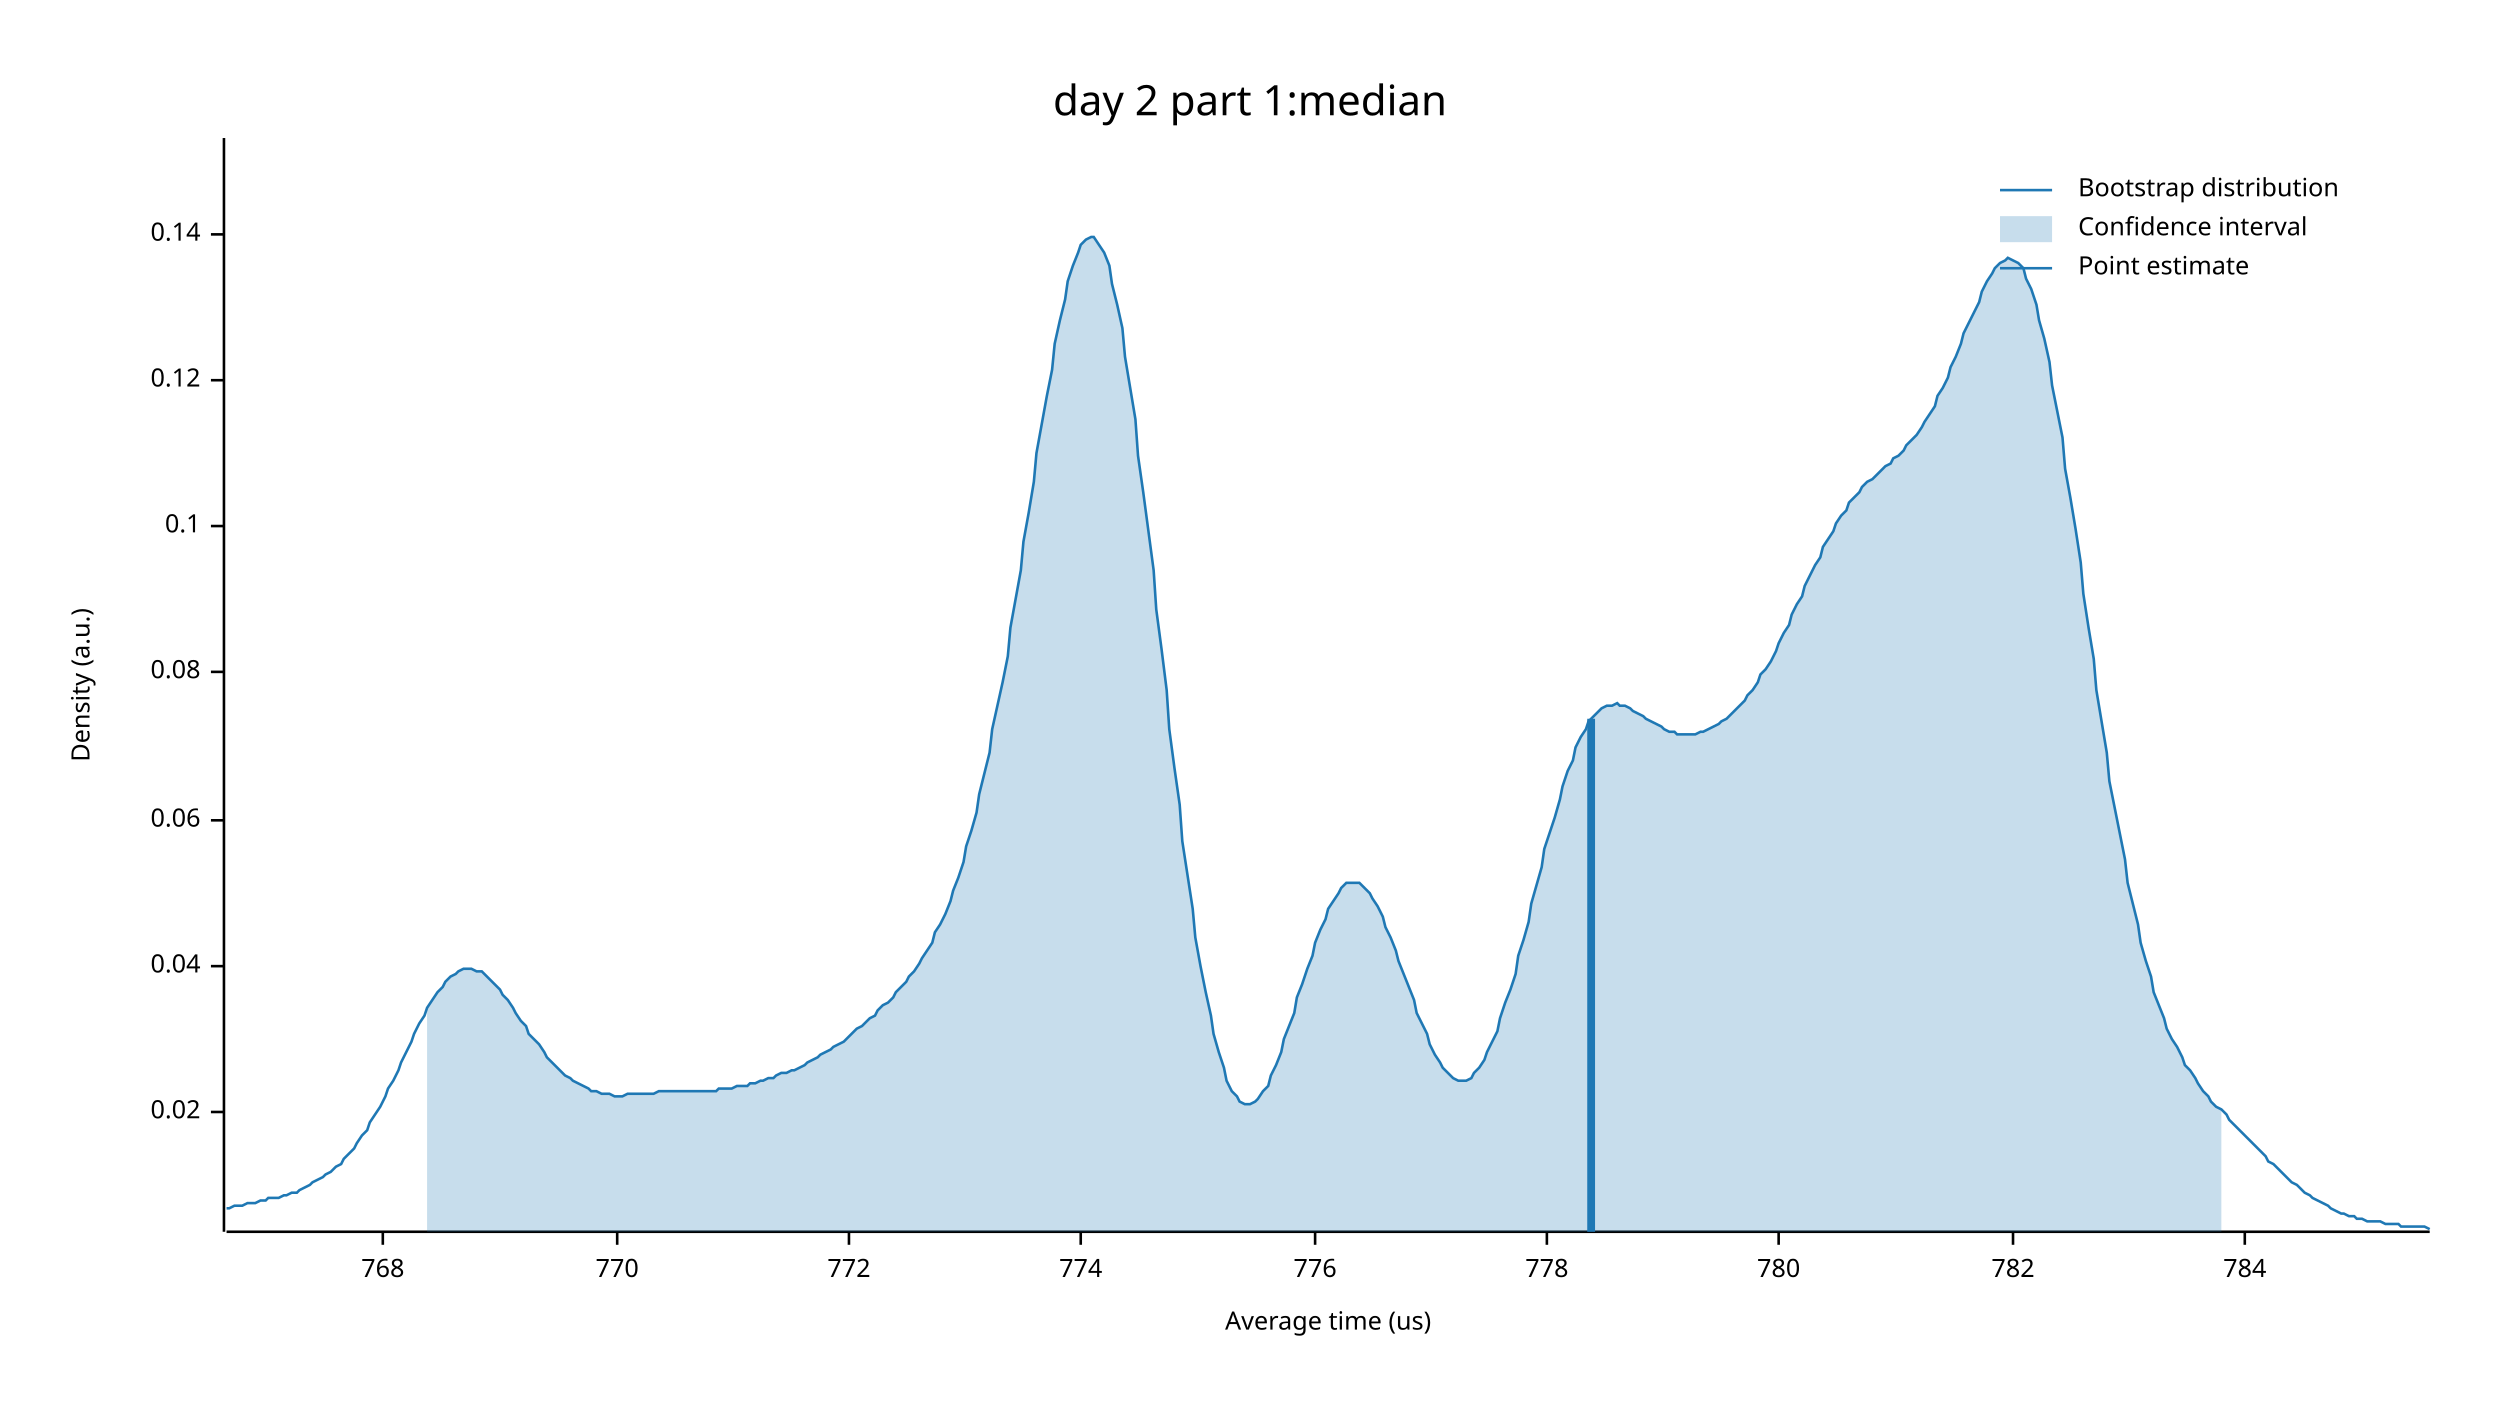
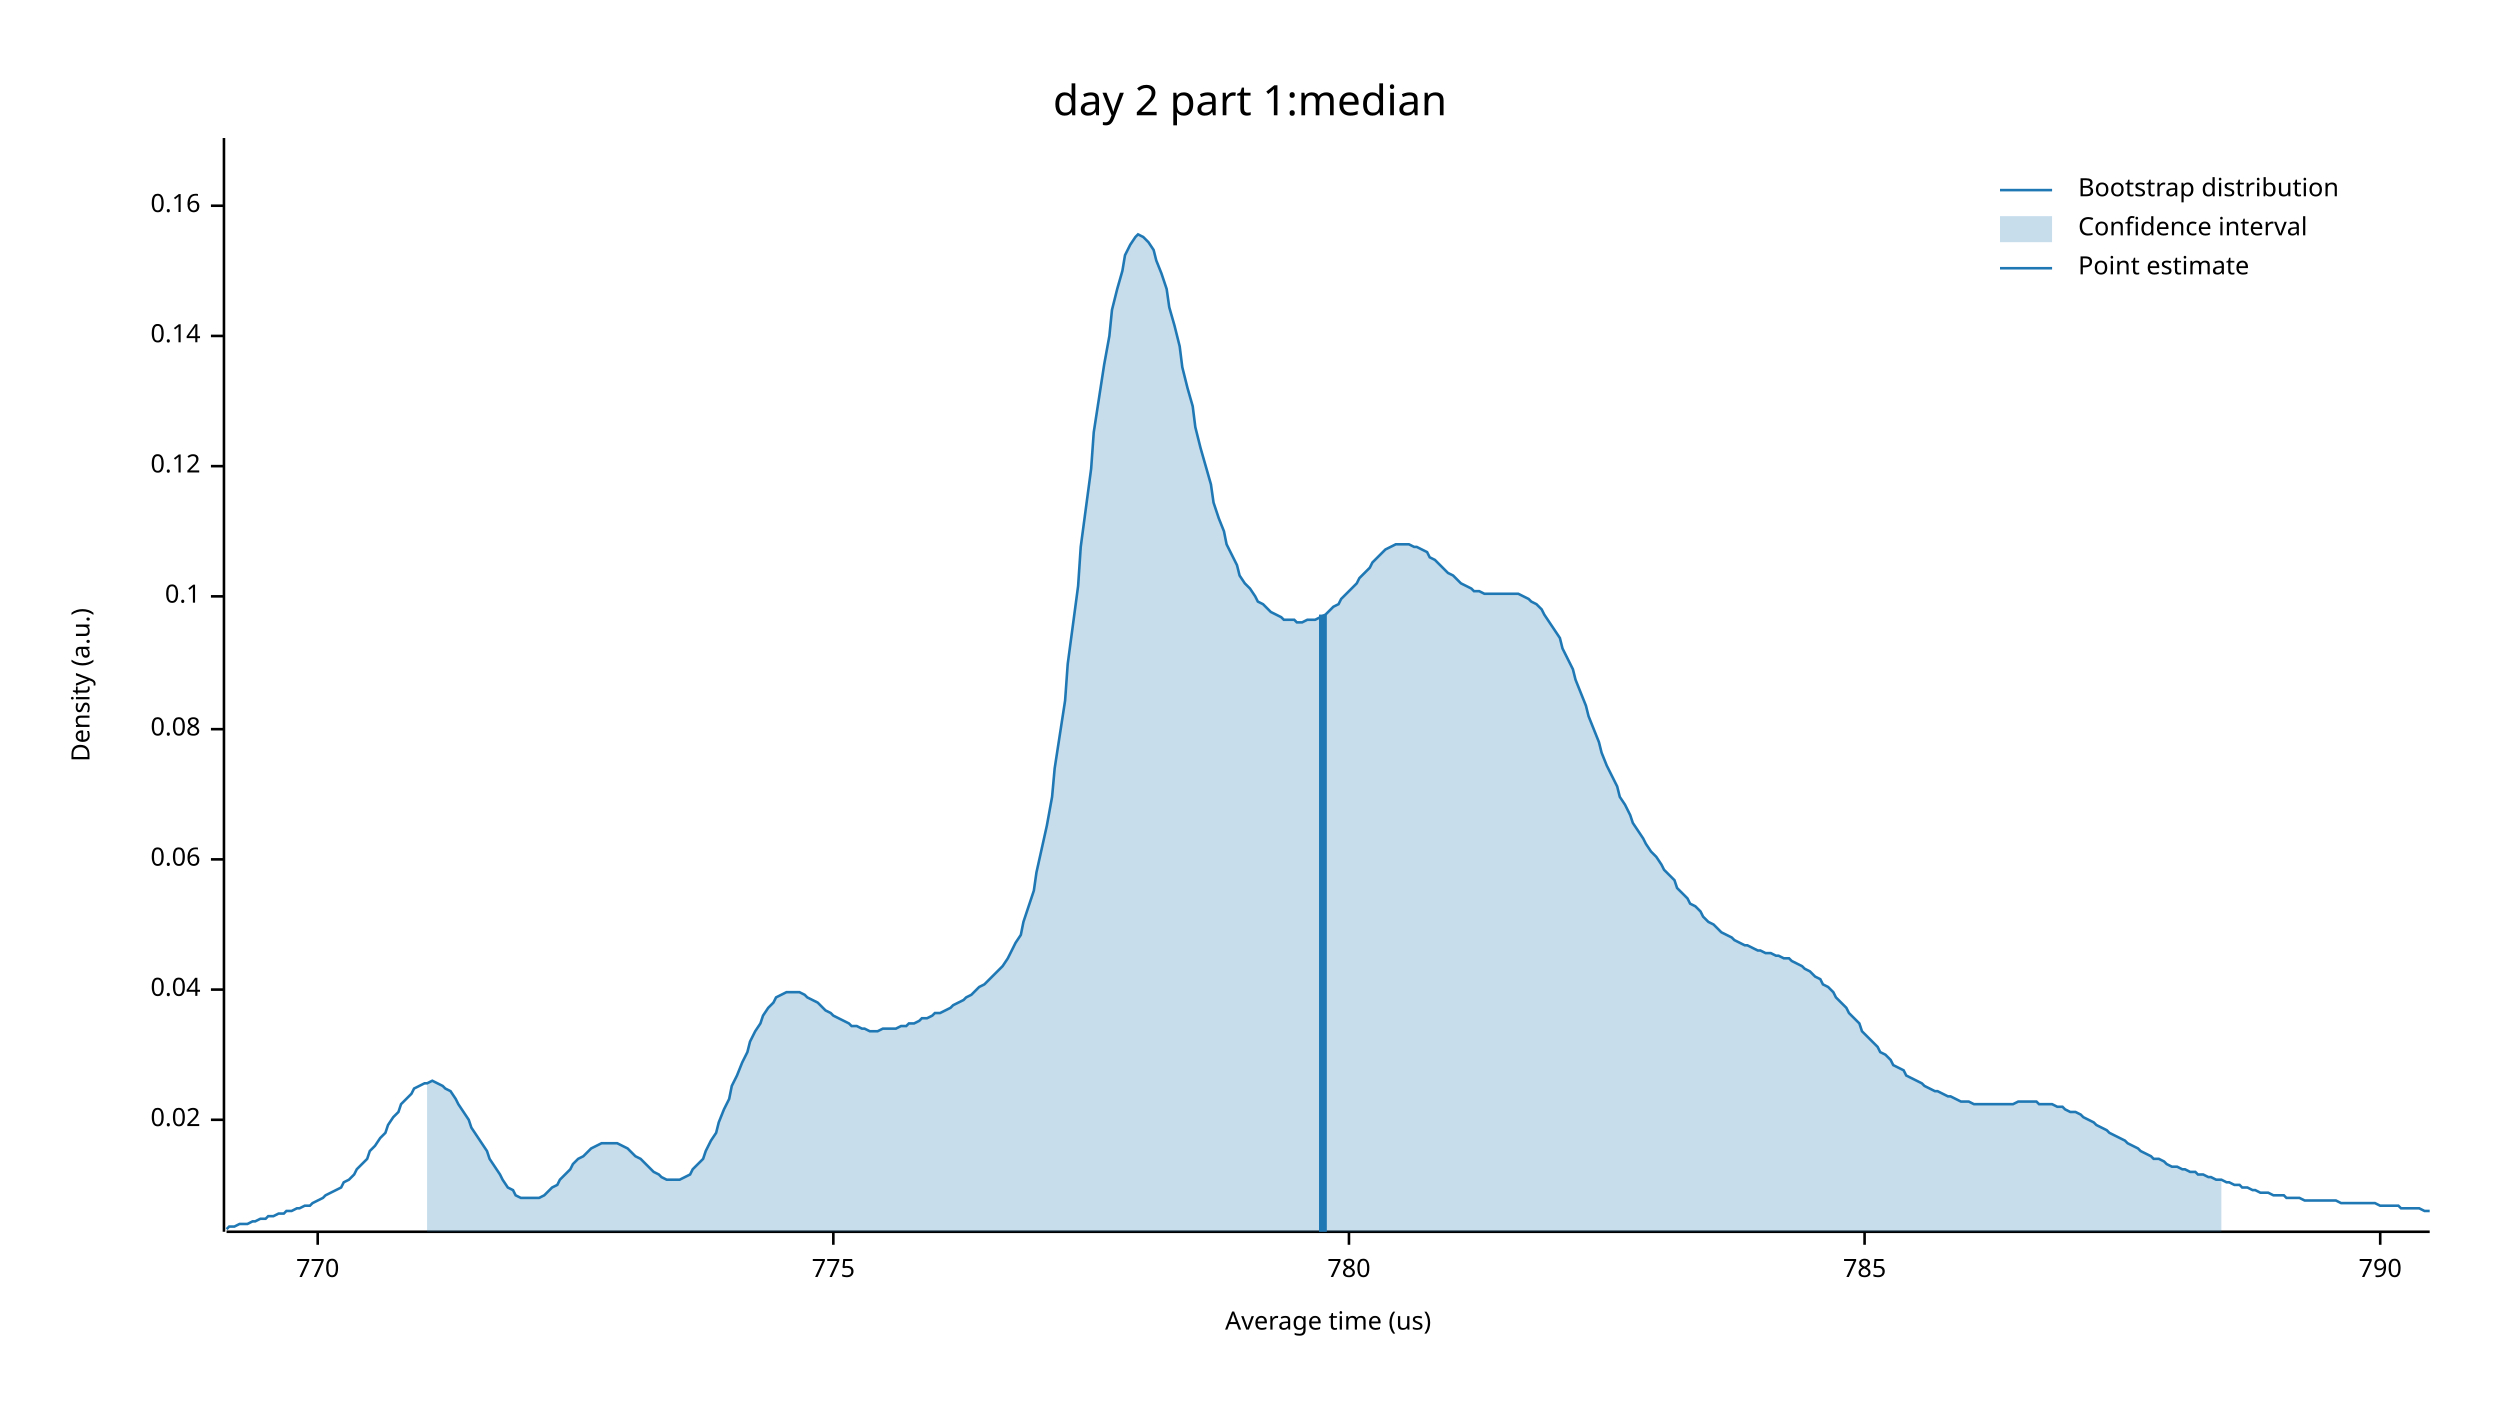
<svg xmlns="http://www.w3.org/2000/svg" width="960" height="540" viewBox="0 0 960 540">
  <text x="480" y="32" dy="0.76em" text-anchor="middle" font-family="sans-serif" font-size="16.129" opacity="1" fill="#000000">
day 2 part 1:median
</text>
  <text x="27" y="263" dy="0.76em" text-anchor="middle" font-family="sans-serif" font-size="9.677" opacity="1" fill="#000000" transform="rotate(270, 27, 263)">
Density (a.u.)
</text>
  <text x="510" y="513" dy="-0.5ex" text-anchor="middle" font-family="sans-serif" font-size="9.677" opacity="1" fill="#000000">
Average time (us)
</text>
  <polyline fill="none" opacity="1" stroke="#000000" stroke-width="1" points="86,53 86,473 " />
-   <text x="77" y="427" dy="0.5ex" text-anchor="end" font-family="sans-serif" font-size="9.677" opacity="1" fill="#000000">
+   <text x="77" y="430" dy="0.5ex" text-anchor="end" font-family="sans-serif" font-size="9.677" opacity="1" fill="#000000">
0.02
</text>
-   <polyline fill="none" opacity="1" stroke="#000000" stroke-width="1" points="81,427 86,427 " />
-   <text x="77" y="371" dy="0.5ex" text-anchor="end" font-family="sans-serif" font-size="9.677" opacity="1" fill="#000000">
+   <polyline fill="none" opacity="1" stroke="#000000" stroke-width="1" points="81,430 86,430 " />
+   <text x="77" y="380" dy="0.5ex" text-anchor="end" font-family="sans-serif" font-size="9.677" opacity="1" fill="#000000">
0.04
</text>
-   <polyline fill="none" opacity="1" stroke="#000000" stroke-width="1" points="81,371 86,371 " />
-   <text x="77" y="315" dy="0.5ex" text-anchor="end" font-family="sans-serif" font-size="9.677" opacity="1" fill="#000000">
+   <polyline fill="none" opacity="1" stroke="#000000" stroke-width="1" points="81,380 86,380 " />
+   <text x="77" y="330" dy="0.5ex" text-anchor="end" font-family="sans-serif" font-size="9.677" opacity="1" fill="#000000">
0.06
</text>
-   <polyline fill="none" opacity="1" stroke="#000000" stroke-width="1" points="81,315 86,315 " />
-   <text x="77" y="258" dy="0.5ex" text-anchor="end" font-family="sans-serif" font-size="9.677" opacity="1" fill="#000000">
+   <polyline fill="none" opacity="1" stroke="#000000" stroke-width="1" points="81,330 86,330 " />
+   <text x="77" y="280" dy="0.5ex" text-anchor="end" font-family="sans-serif" font-size="9.677" opacity="1" fill="#000000">
0.08
</text>
-   <polyline fill="none" opacity="1" stroke="#000000" stroke-width="1" points="81,258 86,258 " />
-   <text x="77" y="202" dy="0.5ex" text-anchor="end" font-family="sans-serif" font-size="9.677" opacity="1" fill="#000000">
+   <polyline fill="none" opacity="1" stroke="#000000" stroke-width="1" points="81,280 86,280 " />
+   <text x="77" y="229" dy="0.5ex" text-anchor="end" font-family="sans-serif" font-size="9.677" opacity="1" fill="#000000">
0.1
</text>
-   <polyline fill="none" opacity="1" stroke="#000000" stroke-width="1" points="81,202 86,202 " />
-   <text x="77" y="146" dy="0.5ex" text-anchor="end" font-family="sans-serif" font-size="9.677" opacity="1" fill="#000000">
+   <polyline fill="none" opacity="1" stroke="#000000" stroke-width="1" points="81,229 86,229 " />
+   <text x="77" y="179" dy="0.5ex" text-anchor="end" font-family="sans-serif" font-size="9.677" opacity="1" fill="#000000">
0.12
</text>
-   <polyline fill="none" opacity="1" stroke="#000000" stroke-width="1" points="81,146 86,146 " />
-   <text x="77" y="90" dy="0.5ex" text-anchor="end" font-family="sans-serif" font-size="9.677" opacity="1" fill="#000000">
+   <polyline fill="none" opacity="1" stroke="#000000" stroke-width="1" points="81,179 86,179 " />
+   <text x="77" y="129" dy="0.5ex" text-anchor="end" font-family="sans-serif" font-size="9.677" opacity="1" fill="#000000">
0.14
</text>
-   <polyline fill="none" opacity="1" stroke="#000000" stroke-width="1" points="81,90 86,90 " />
+   <polyline fill="none" opacity="1" stroke="#000000" stroke-width="1" points="81,129 86,129 " />
+   <text x="77" y="79" dy="0.5ex" text-anchor="end" font-family="sans-serif" font-size="9.677" opacity="1" fill="#000000">
+ 0.16
+ </text>
+   <polyline fill="none" opacity="1" stroke="#000000" stroke-width="1" points="81,79 86,79 " />
  <polyline fill="none" opacity="1" stroke="#000000" stroke-width="1" points="87,473 933,473 " />
-   <text x="147" y="483" dy="0.76em" text-anchor="middle" font-family="sans-serif" font-size="9.677" opacity="1" fill="#000000">
- 768
- </text>
-   <polyline fill="none" opacity="1" stroke="#000000" stroke-width="1" points="147,473 147,478 " />
-   <text x="237" y="483" dy="0.76em" text-anchor="middle" font-family="sans-serif" font-size="9.677" opacity="1" fill="#000000">
+   <text x="122" y="483" dy="0.76em" text-anchor="middle" font-family="sans-serif" font-size="9.677" opacity="1" fill="#000000">
770
</text>
-   <polyline fill="none" opacity="1" stroke="#000000" stroke-width="1" points="237,473 237,478 " />
-   <text x="326" y="483" dy="0.76em" text-anchor="middle" font-family="sans-serif" font-size="9.677" opacity="1" fill="#000000">
- 772
+   <polyline fill="none" opacity="1" stroke="#000000" stroke-width="1" points="122,473 122,478 " />
+   <text x="320" y="483" dy="0.76em" text-anchor="middle" font-family="sans-serif" font-size="9.677" opacity="1" fill="#000000">
+ 775
</text>
-   <polyline fill="none" opacity="1" stroke="#000000" stroke-width="1" points="326,473 326,478 " />
-   <text x="415" y="483" dy="0.76em" text-anchor="middle" font-family="sans-serif" font-size="9.677" opacity="1" fill="#000000">
- 774
- </text>
-   <polyline fill="none" opacity="1" stroke="#000000" stroke-width="1" points="415,473 415,478 " />
-   <text x="505" y="483" dy="0.76em" text-anchor="middle" font-family="sans-serif" font-size="9.677" opacity="1" fill="#000000">
- 776
- </text>
-   <polyline fill="none" opacity="1" stroke="#000000" stroke-width="1" points="505,473 505,478 " />
-   <text x="594" y="483" dy="0.76em" text-anchor="middle" font-family="sans-serif" font-size="9.677" opacity="1" fill="#000000">
- 778
- </text>
-   <polyline fill="none" opacity="1" stroke="#000000" stroke-width="1" points="594,473 594,478 " />
-   <text x="683" y="483" dy="0.76em" text-anchor="middle" font-family="sans-serif" font-size="9.677" opacity="1" fill="#000000">
+   <polyline fill="none" opacity="1" stroke="#000000" stroke-width="1" points="320,473 320,478 " />
+   <text x="518" y="483" dy="0.76em" text-anchor="middle" font-family="sans-serif" font-size="9.677" opacity="1" fill="#000000">
780
</text>
-   <polyline fill="none" opacity="1" stroke="#000000" stroke-width="1" points="683,473 683,478 " />
-   <text x="773" y="483" dy="0.76em" text-anchor="middle" font-family="sans-serif" font-size="9.677" opacity="1" fill="#000000">
- 782
+   <polyline fill="none" opacity="1" stroke="#000000" stroke-width="1" points="518,473 518,478 " />
+   <text x="716" y="483" dy="0.76em" text-anchor="middle" font-family="sans-serif" font-size="9.677" opacity="1" fill="#000000">
+ 785
</text>
-   <polyline fill="none" opacity="1" stroke="#000000" stroke-width="1" points="773,473 773,478 " />
-   <text x="862" y="483" dy="0.76em" text-anchor="middle" font-family="sans-serif" font-size="9.677" opacity="1" fill="#000000">
- 784
+   <polyline fill="none" opacity="1" stroke="#000000" stroke-width="1" points="716,473 716,478 " />
+   <text x="914" y="483" dy="0.76em" text-anchor="middle" font-family="sans-serif" font-size="9.677" opacity="1" fill="#000000">
+ 790
</text>
-   <polyline fill="none" opacity="1" stroke="#000000" stroke-width="1" points="862,473 862,478 " />
-   <polyline fill="none" opacity="1" stroke="#1F78B4" stroke-width="1" points="87,464 88,464 90,463 92,463 93,463 95,462 97,462 98,462 100,461 102,461 103,460 105,460 107,460 109,459 110,459 112,458 114,458 115,457 117,456 119,455 120,454 122,453 124,452 125,451 127,450 129,448 131,447 132,445 134,443 136,441 137,439 139,436 141,434 142,431 144,428 146,425 148,421 149,418 151,415 153,411 154,408 156,404 158,400 159,397 161,393 163,390 164,387 166,384 168,381 170,379 171,377 173,375 175,374 176,373 178,372 180,372 181,372 183,373 185,373 187,375 188,376 190,378 192,380 193,382 195,384 197,387 198,389 200,392 202,394 203,397 205,399 207,401 209,404 210,406 212,408 214,410 215,411 217,413 219,414 220,415 222,416 224,417 226,418 227,419 229,419 231,420 232,420 234,420 236,421 237,421 239,421 241,420 242,420 244,420 246,420 248,420 249,420 251,420 253,419 254,419 256,419 258,419 259,419 261,419 263,419 265,419 266,419 268,419 270,419 271,419 273,419 275,419 276,418 278,418 280,418 281,418 283,417 285,417 287,417 288,416 290,416 292,415 293,415 295,414 297,414 298,413 300,412 302,412 304,411 305,411 307,410 309,409 310,408 312,407 314,406 315,405 317,404 319,403 320,402 322,401 324,400 326,398 327,397 329,395 331,394 332,393 334,391 336,390 337,388 339,386 341,385 343,383 344,381 346,379 348,377 349,375 351,373 353,370 354,368 356,365 358,362 359,358 361,355 363,351 365,346 366,342 368,337 370,331 371,325 373,319 375,312 376,305 378,297 380,289 381,280 383,271 385,262 387,252 388,241 390,230 392,219 393,208 395,197 397,185 398,174 400,163 402,152 404,142 405,132 407,123 409,115 410,108 412,102 414,97 415,94 417,92 419,91 420,91 422,94 424,97 426,102 427,109 429,117 431,126 432,137 434,149 436,161 437,175 439,189 441,204 443,219 444,234 446,249 448,265 449,280 451,295 453,309 454,323 456,336 458,349 459,360 461,371 463,381 465,390 466,397 468,404 470,410 471,415 473,419 475,421 476,423 478,424 480,424 482,423 483,422 485,419 487,417 488,413 490,409 492,404 493,399 495,394 497,389 498,383 500,378 502,372 504,367 505,362 507,357 509,353 510,349 512,346 514,343 515,341 517,339 519,339 521,339 522,339 524,341 526,343 527,345 529,348 531,352 532,356 534,360 536,365 537,369 539,374 541,379 543,384 544,389 546,393 548,397 549,401 551,405 553,408 554,410 556,412 558,414 560,415 561,415 563,415 565,414 566,412 568,410 570,407 571,404 573,400 575,396 576,391 578,385 580,380 582,374 583,367 585,361 587,354 588,347 590,340 592,333 593,326 595,320 597,314 599,307 600,302 602,296 604,292 605,287 607,283 609,280 610,277 612,275 614,273 615,272 617,271 619,271 621,270 622,271 624,271 626,272 627,273 629,274 631,275 632,276 634,277 636,278 638,279 639,280 641,281 643,281 644,282 646,282 648,282 649,282 651,282 653,281 654,281 656,280 658,279 660,278 661,277 663,276 665,274 666,273 668,271 670,269 671,267 673,265 675,262 676,259 678,257 680,254 682,250 683,247 685,243 687,240 688,236 690,232 692,229 693,225 695,221 697,217 699,214 700,210 702,207 704,204 705,201 707,198 709,196 710,193 712,191 714,189 715,187 717,185 719,184 721,182 722,181 724,179 726,178 727,176 729,175 731,173 732,171 734,169 736,167 738,164 739,162 741,159 743,156 744,152 746,149 748,145 749,141 751,137 753,132 754,128 756,124 758,120 760,116 761,112 763,108 765,105 766,103 768,101 770,100 771,99 773,100 775,101 777,103 778,107 780,111 782,117 783,123 785,130 787,139 788,148 790,158 792,168 793,180 795,191 797,203 799,216 800,228 802,241 804,253 805,265 807,277 809,289 810,300 812,310 814,320 816,330 817,339 819,347 821,355 822,362 824,369 826,375 827,381 829,386 831,391 832,395 834,399 836,402 838,406 839,409 841,411 843,414 844,416 846,419 848,421 849,423 851,425 853,426 855,428 856,430 858,432 860,434 861,435 863,437 865,439 866,440 868,442 870,444 871,446 873,447 875,449 877,451 878,452 880,454 882,455 883,456 885,458 887,459 888,460 890,461 892,462 894,463 895,464 897,465 899,466 900,466 902,467 904,467 905,468 907,468 909,469 910,469 912,469 914,469 916,470 917,470 919,470 921,470 922,471 924,471 926,471 927,471 929,471 931,471 933,472 " />
-   <polygon opacity="0.25" fill="#1F78B4" points="164,387 166,384 168,381 170,379 171,377 173,375 175,374 176,373 178,372 180,372 181,372 183,373 185,373 187,375 188,376 190,378 192,380 193,382 195,384 197,387 198,389 200,392 202,394 203,397 205,399 207,401 209,404 210,406 212,408 214,410 215,411 217,413 219,414 220,415 222,416 224,417 226,418 227,419 229,419 231,420 232,420 234,420 236,421 237,421 239,421 241,420 242,420 244,420 246,420 248,420 249,420 251,420 253,419 254,419 256,419 258,419 259,419 261,419 263,419 265,419 266,419 268,419 270,419 271,419 273,419 275,419 276,418 278,418 280,418 281,418 283,417 285,417 287,417 288,416 290,416 292,415 293,415 295,414 297,414 298,413 300,412 302,412 304,411 305,411 307,410 309,409 310,408 312,407 314,406 315,405 317,404 319,403 320,402 322,401 324,400 326,398 327,397 329,395 331,394 332,393 334,391 336,390 337,388 339,386 341,385 343,383 344,381 346,379 348,377 349,375 351,373 353,370 354,368 356,365 358,362 359,358 361,355 363,351 365,346 366,342 368,337 370,331 371,325 373,319 375,312 376,305 378,297 380,289 381,280 383,271 385,262 387,252 388,241 390,230 392,219 393,208 395,197 397,185 398,174 400,163 402,152 404,142 405,132 407,123 409,115 410,108 412,102 414,97 415,94 417,92 419,91 420,91 422,94 424,97 426,102 427,109 429,117 431,126 432,137 434,149 436,161 437,175 439,189 441,204 443,219 444,234 446,249 448,265 449,280 451,295 453,309 454,323 456,336 458,349 459,360 461,371 463,381 465,390 466,397 468,404 470,410 471,415 473,419 475,421 476,423 478,424 480,424 482,423 483,422 485,419 487,417 488,413 490,409 492,404 493,399 495,394 497,389 498,383 500,378 502,372 504,367 505,362 507,357 509,353 510,349 512,346 514,343 515,341 517,339 519,339 521,339 522,339 524,341 526,343 527,345 529,348 531,352 532,356 534,360 536,365 537,369 539,374 541,379 543,384 544,389 546,393 548,397 549,401 551,405 553,408 554,410 556,412 558,414 560,415 561,415 563,415 565,414 566,412 568,410 570,407 571,404 573,400 575,396 576,391 578,385 580,380 582,374 583,367 585,361 587,354 588,347 590,340 592,333 593,326 595,320 597,314 599,307 600,302 602,296 604,292 605,287 607,283 609,280 610,277 612,275 614,273 615,272 617,271 619,271 621,270 622,271 624,271 626,272 627,273 629,274 631,275 632,276 634,277 636,278 638,279 639,280 641,281 643,281 644,282 646,282 648,282 649,282 651,282 653,281 654,281 656,280 658,279 660,278 661,277 663,276 665,274 666,273 668,271 670,269 671,267 673,265 675,262 676,259 678,257 680,254 682,250 683,247 685,243 687,240 688,236 690,232 692,229 693,225 695,221 697,217 699,214 700,210 702,207 704,204 705,201 707,198 709,196 710,193 712,191 714,189 715,187 717,185 719,184 721,182 722,181 724,179 726,178 727,176 729,175 731,173 732,171 734,169 736,167 738,164 739,162 741,159 743,156 744,152 746,149 748,145 749,141 751,137 753,132 754,128 756,124 758,120 760,116 761,112 763,108 765,105 766,103 768,101 770,100 771,99 773,100 775,101 777,103 778,107 780,111 782,117 783,123 785,130 787,139 788,148 790,158 792,168 793,180 795,191 797,203 799,216 800,228 802,241 804,253 805,265 807,277 809,289 810,300 812,310 814,320 816,330 817,339 819,347 821,355 822,362 824,369 826,375 827,381 829,386 831,391 832,395 834,399 836,402 838,406 839,409 841,411 843,414 844,416 846,419 848,421 849,423 851,425 853,426 853,473 164,473 " />
-   <polyline fill="none" opacity="1" stroke="#1F78B4" stroke-width="3" points="611,473 611,276 " />
+   <polyline fill="none" opacity="1" stroke="#000000" stroke-width="1" points="914,473 914,478 " />
+   <polyline fill="none" opacity="1" stroke="#1F78B4" stroke-width="1" points="87,472 88,471 90,471 92,470 93,470 95,470 97,469 98,469 100,468 102,468 103,467 105,467 107,466 109,466 110,465 112,465 114,464 115,464 117,463 119,463 120,462 122,461 124,460 125,459 127,458 129,457 131,456 132,454 134,453 136,451 137,449 139,447 141,445 142,442 144,440 146,437 148,435 149,432 151,429 153,427 154,424 156,422 158,420 159,418 161,417 163,416 164,416 166,415 168,416 170,417 171,418 173,419 175,422 176,424 178,427 180,430 181,433 183,436 185,439 187,442 188,445 190,448 192,451 193,453 195,456 197,457 198,459 200,460 202,460 203,460 205,460 207,460 209,459 210,458 212,456 214,455 215,453 217,451 219,449 220,447 222,445 224,444 226,442 227,441 229,440 231,439 232,439 234,439 236,439 237,439 239,440 241,441 242,442 244,444 246,445 248,447 249,448 251,450 253,451 254,452 256,453 258,453 259,453 261,453 263,452 265,451 266,449 268,447 270,445 271,442 273,438 275,435 276,431 278,426 280,422 281,417 283,413 285,408 287,404 288,400 290,396 292,393 293,390 295,387 297,385 298,383 300,382 302,381 304,381 305,381 307,381 309,382 310,383 312,384 314,385 315,386 317,388 319,389 320,390 322,391 324,392 326,393 327,394 329,394 331,395 332,395 334,396 336,396 337,396 339,395 341,395 343,395 344,395 346,394 348,394 349,393 351,393 353,392 354,391 356,391 358,390 359,389 361,389 363,388 365,387 366,386 368,385 370,384 371,383 373,382 375,380 376,379 378,378 380,376 381,375 383,373 385,371 387,368 388,366 390,362 392,359 393,354 395,348 397,342 398,335 400,326 402,317 404,306 405,295 407,282 409,269 410,255 412,240 414,225 415,210 417,195 419,180 420,166 422,153 424,140 426,129 427,119 429,111 431,104 432,98 434,94 436,91 437,90 439,91 441,93 443,96 444,100 446,105 448,111 449,118 451,125 453,133 454,141 456,149 458,156 459,164 461,172 463,179 465,186 466,193 468,199 470,204 471,209 473,213 475,217 476,221 478,224 480,226 482,229 483,231 485,232 487,234 488,235 490,236 492,237 493,238 495,238 497,238 498,239 500,239 502,238 504,238 505,238 507,237 509,236 510,235 512,233 514,232 515,230 517,228 519,226 521,224 522,222 524,220 526,218 527,216 529,214 531,212 532,211 534,210 536,209 537,209 539,209 541,209 543,210 544,210 546,211 548,212 549,214 551,215 553,217 554,218 556,220 558,221 560,223 561,224 563,225 565,226 566,227 568,227 570,228 571,228 573,228 575,228 576,228 578,228 580,228 582,228 583,228 585,229 587,230 588,231 590,232 592,234 593,236 595,239 597,242 599,245 600,249 602,253 604,257 605,261 607,266 609,271 610,275 612,280 614,285 615,289 617,294 619,298 621,302 622,306 624,309 626,313 627,316 629,319 631,322 632,324 634,327 636,329 638,332 639,334 641,336 643,338 644,341 646,343 648,345 649,347 651,348 653,350 654,352 656,354 658,355 660,357 661,358 663,359 665,360 666,361 668,362 670,363 671,363 673,364 675,365 676,365 678,366 680,366 682,367 683,367 685,368 687,368 688,369 690,370 692,371 693,372 695,373 697,375 699,376 700,378 702,379 704,381 705,383 707,385 709,387 710,389 712,391 714,393 715,396 717,398 719,400 721,402 722,404 724,405 726,407 727,409 729,410 731,411 732,413 734,414 736,415 738,416 739,417 741,418 743,419 744,419 746,420 748,421 749,421 751,422 753,423 754,423 756,423 758,424 760,424 761,424 763,424 765,424 766,424 768,424 770,424 771,424 773,424 775,423 777,423 778,423 780,423 782,423 783,424 785,424 787,424 788,424 790,425 792,425 793,426 795,427 797,427 799,428 800,429 802,430 804,431 805,432 807,433 809,434 810,435 812,436 814,437 816,438 817,439 819,440 821,441 822,442 824,443 826,444 827,445 829,445 831,446 832,447 834,448 836,448 838,449 839,449 841,450 843,450 844,451 846,451 848,452 849,452 851,453 853,453 855,454 856,454 858,455 860,455 861,456 863,456 865,457 866,457 868,458 870,458 871,458 873,459 875,459 877,459 878,460 880,460 882,460 883,460 885,461 887,461 888,461 890,461 892,461 894,461 895,461 897,461 899,462 900,462 902,462 904,462 905,462 907,462 909,462 910,462 912,462 914,463 916,463 917,463 919,463 921,463 922,464 924,464 926,464 927,464 929,464 931,465 933,465 " />
+   <polygon opacity="0.25" fill="#1F78B4" points="164,416 166,415 168,416 170,417 171,418 173,419 175,422 176,424 178,427 180,430 181,433 183,436 185,439 187,442 188,445 190,448 192,451 193,453 195,456 197,457 198,459 200,460 202,460 203,460 205,460 207,460 209,459 210,458 212,456 214,455 215,453 217,451 219,449 220,447 222,445 224,444 226,442 227,441 229,440 231,439 232,439 234,439 236,439 237,439 239,440 241,441 242,442 244,444 246,445 248,447 249,448 251,450 253,451 254,452 256,453 258,453 259,453 261,453 263,452 265,451 266,449 268,447 270,445 271,442 273,438 275,435 276,431 278,426 280,422 281,417 283,413 285,408 287,404 288,400 290,396 292,393 293,390 295,387 297,385 298,383 300,382 302,381 304,381 305,381 307,381 309,382 310,383 312,384 314,385 315,386 317,388 319,389 320,390 322,391 324,392 326,393 327,394 329,394 331,395 332,395 334,396 336,396 337,396 339,395 341,395 343,395 344,395 346,394 348,394 349,393 351,393 353,392 354,391 356,391 358,390 359,389 361,389 363,388 365,387 366,386 368,385 370,384 371,383 373,382 375,380 376,379 378,378 380,376 381,375 383,373 385,371 387,368 388,366 390,362 392,359 393,354 395,348 397,342 398,335 400,326 402,317 404,306 405,295 407,282 409,269 410,255 412,240 414,225 415,210 417,195 419,180 420,166 422,153 424,140 426,129 427,119 429,111 431,104 432,98 434,94 436,91 437,90 439,91 441,93 443,96 444,100 446,105 448,111 449,118 451,125 453,133 454,141 456,149 458,156 459,164 461,172 463,179 465,186 466,193 468,199 470,204 471,209 473,213 475,217 476,221 478,224 480,226 482,229 483,231 485,232 487,234 488,235 490,236 492,237 493,238 495,238 497,238 498,239 500,239 502,238 504,238 505,238 507,237 509,236 510,235 512,233 514,232 515,230 517,228 519,226 521,224 522,222 524,220 526,218 527,216 529,214 531,212 532,211 534,210 536,209 537,209 539,209 541,209 543,210 544,210 546,211 548,212 549,214 551,215 553,217 554,218 556,220 558,221 560,223 561,224 563,225 565,226 566,227 568,227 570,228 571,228 573,228 575,228 576,228 578,228 580,228 582,228 583,228 585,229 587,230 588,231 590,232 592,234 593,236 595,239 597,242 599,245 600,249 602,253 604,257 605,261 607,266 609,271 610,275 612,280 614,285 615,289 617,294 619,298 621,302 622,306 624,309 626,313 627,316 629,319 631,322 632,324 634,327 636,329 638,332 639,334 641,336 643,338 644,341 646,343 648,345 649,347 651,348 653,350 654,352 656,354 658,355 660,357 661,358 663,359 665,360 666,361 668,362 670,363 671,363 673,364 675,365 676,365 678,366 680,366 682,367 683,367 685,368 687,368 688,369 690,370 692,371 693,372 695,373 697,375 699,376 700,378 702,379 704,381 705,383 707,385 709,387 710,389 712,391 714,393 715,396 717,398 719,400 721,402 722,404 724,405 726,407 727,409 729,410 731,411 732,413 734,414 736,415 738,416 739,417 741,418 743,419 744,419 746,420 748,421 749,421 751,422 753,423 754,423 756,423 758,424 760,424 761,424 763,424 765,424 766,424 768,424 770,424 771,424 773,424 775,423 777,423 778,423 780,423 782,423 783,424 785,424 787,424 788,424 790,425 792,425 793,426 795,427 797,427 799,428 800,429 802,430 804,431 805,432 807,433 809,434 810,435 812,436 814,437 816,438 817,439 819,440 821,441 822,442 824,443 826,444 827,445 829,445 831,446 832,447 834,448 836,448 838,449 839,449 841,450 843,450 844,451 846,451 848,452 849,452 851,453 853,453 853,473 164,473 " />
+   <polyline fill="none" opacity="1" stroke="#1F78B4" stroke-width="3" points="508,473 508,236 " />
  <text x="798" y="68" dy="0.76em" text-anchor="start" font-family="sans-serif" font-size="9.677" opacity="1" fill="#000000">
Bootstrap distribution
</text>
  <text x="798" y="83" dy="0.76em" text-anchor="start" font-family="sans-serif" font-size="9.677" opacity="1" fill="#000000">
Confidence interval
</text>
  <text x="798" y="98" dy="0.76em" text-anchor="start" font-family="sans-serif" font-size="9.677" opacity="1" fill="#000000">
Point estimate
</text>
  <polyline fill="none" opacity="1" stroke="#1F78B4" stroke-width="1" points="768,73 788,73 " />
  <rect x="768" y="83" width="20" height="10" opacity="0.25" fill="#1F78B4" stroke="none" />
  <polyline fill="none" opacity="1" stroke="#1F78B4" stroke-width="1" points="768,103 788,103 " />
</svg>
